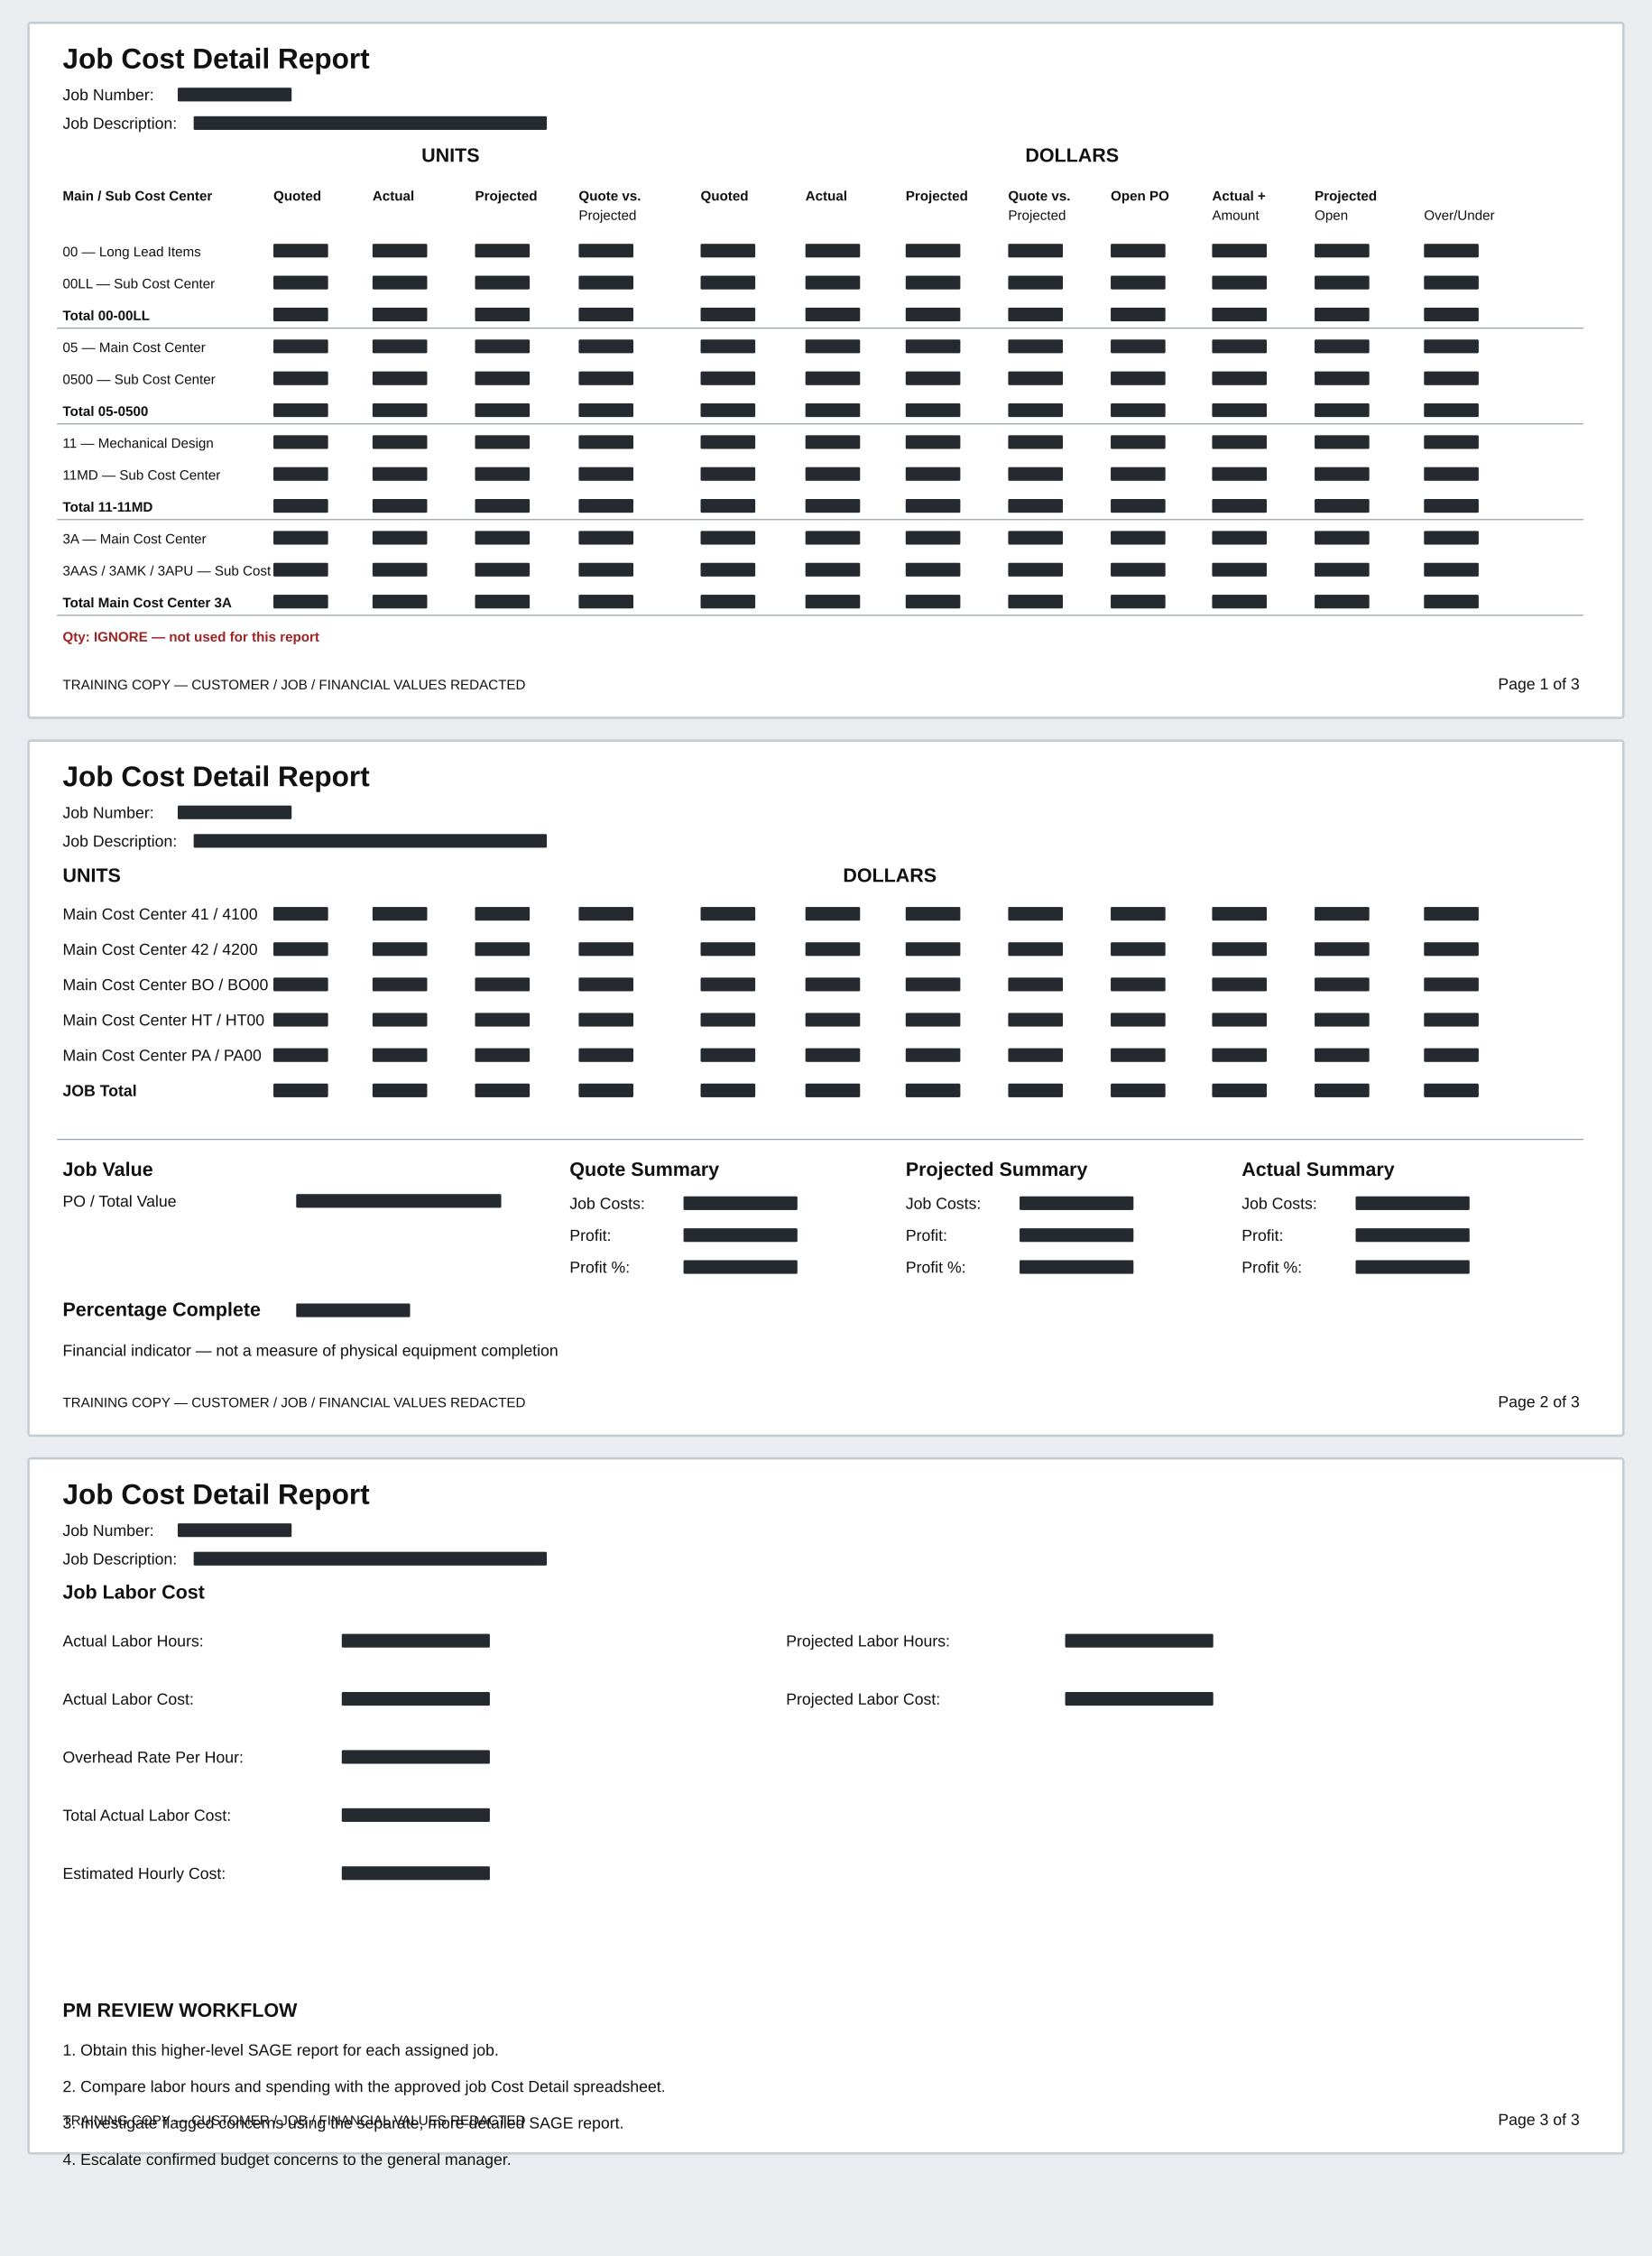
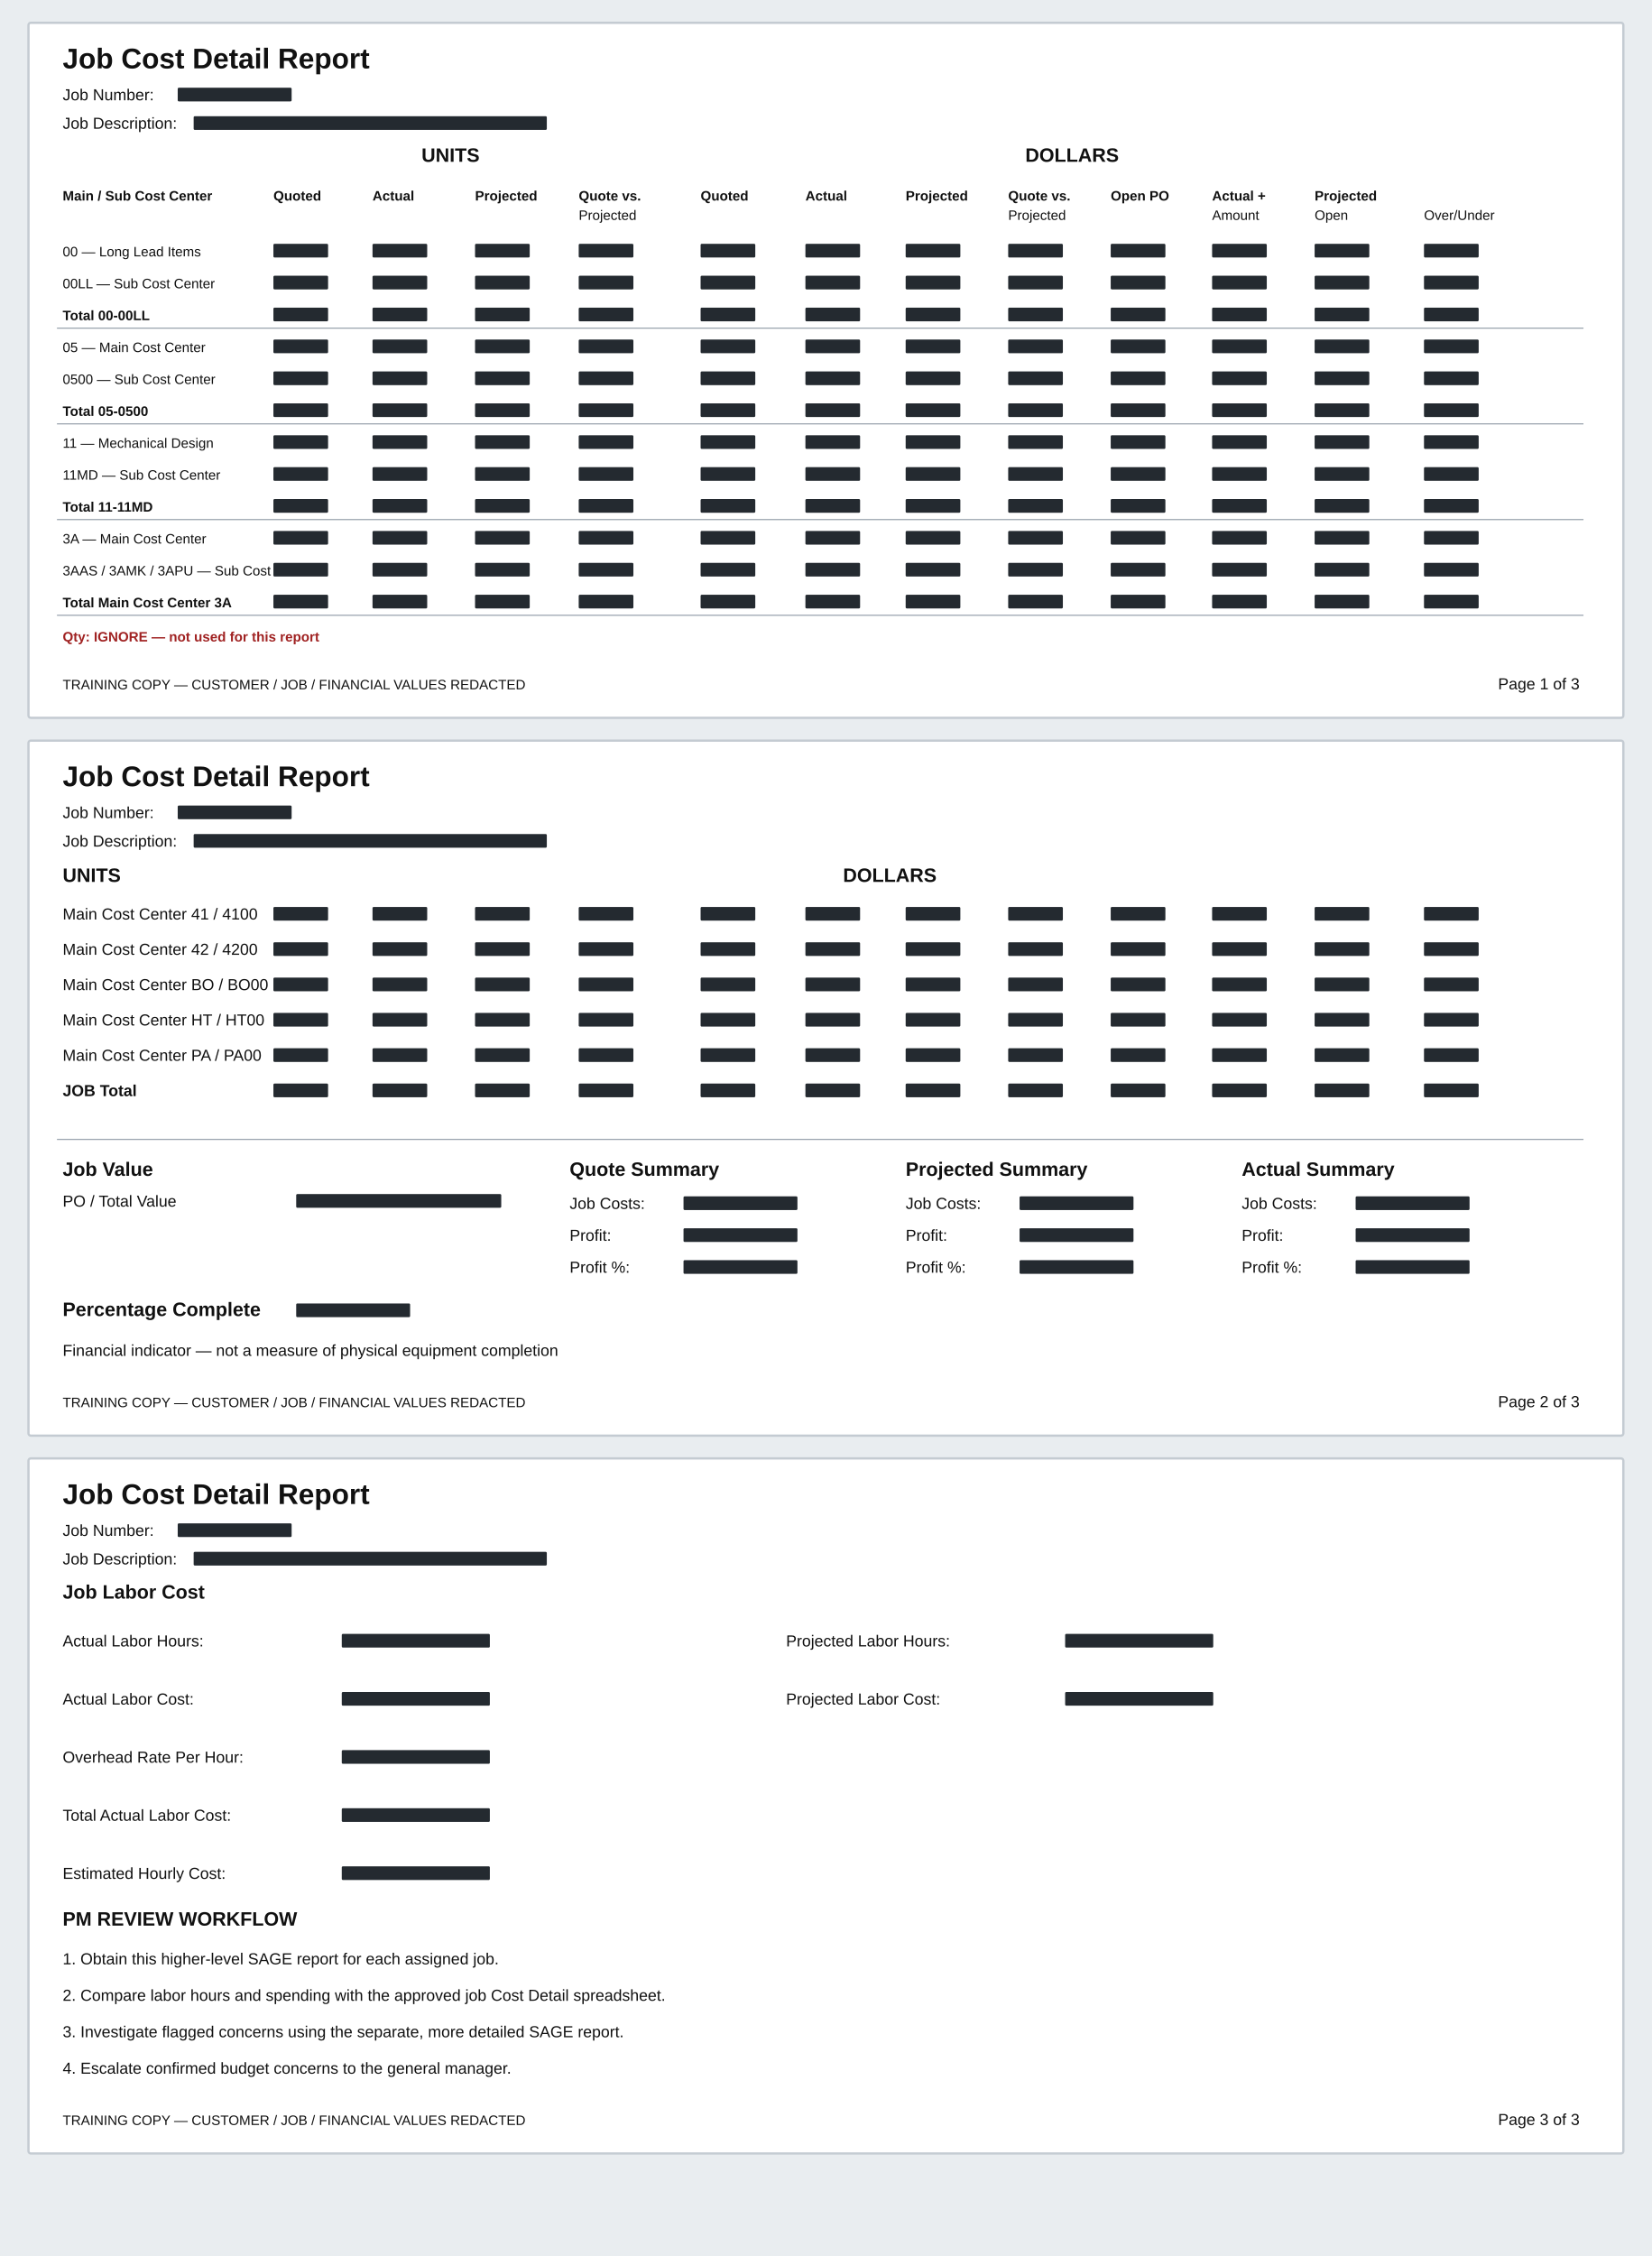
<svg xmlns="http://www.w3.org/2000/svg" width="1450" height="1980" viewBox="0 0 1450 1980">
  <style>text{font-family:Arial,Helvetica,sans-serif;fill:#111} .hd{font-size:25px;font-weight:bold}.sm{font-size:14px}.tiny{font-size:12px}.sub{font-size:17px;font-weight:bold}.bold{font-weight:bold}.line{stroke:#9aa4ae;stroke-width:1}.page{fill:#fff;stroke:#c4cbd2;stroke-width:2}.redact{fill:#242a30}.note{fill:#a02222;font-weight:bold}</style>
  <rect width="1450" height="1980" fill="#e9edf0" />
  <rect class="page" x="25" y="20" width="1400" height="610" rx="2" />
  <text x="55" y="60" class="hd">Job Cost Detail Report</text>
  <text x="55" y="88" class="sm">Job Number:</text>
  <rect class="redact" x="156" y="77" width="100" height="12" rx="1" />
  <text x="55" y="113" class="sm">Job Description:</text>
  <rect class="redact" x="170" y="102" width="310" height="12" rx="1" />
  <text x="1315" y="605" class="sm">Page 1 of 3</text>
  <text x="55" y="605" class="tiny">TRAINING COPY — CUSTOMER / JOB / FINANCIAL VALUES REDACTED</text>
  <text x="370" y="142" class="sub">UNITS</text>
  <text x="900" y="142" class="sub">DOLLARS</text>
  <text x="55" y="176" class="tiny bold">Main / Sub Cost Center</text>
  <text x="240" y="176" class="tiny bold">Quoted</text>
  <text x="327" y="176" class="tiny bold">Actual</text>
  <text x="417" y="176" class="tiny bold">Projected</text>
  <text x="508" y="176" class="tiny bold">Quote vs.</text>
  <text x="615" y="176" class="tiny bold">Quoted</text>
  <text x="707" y="176" class="tiny bold">Actual</text>
  <text x="795" y="176" class="tiny bold">Projected</text>
  <text x="885" y="176" class="tiny bold">Quote vs.</text>
  <text x="975" y="176" class="tiny bold">Open PO</text>
  <text x="1064" y="176" class="tiny bold">Actual +</text>
  <text x="1154" y="176" class="tiny bold">Projected</text>
  <text x="1250" y="176" class="tiny bold" />
  <text x="508" y="193" class="tiny">Projected</text>
  <text x="885" y="193" class="tiny">Projected</text>
  <text x="1064" y="193" class="tiny">Amount</text>
  <text x="1154" y="193" class="tiny">Open</text>
  <text x="1250" y="193" class="tiny">Over/Under</text>
  <text x="55" y="225" class="tiny">00 — Long Lead Items</text>
  <rect class="redact" x="240" y="214" width="48" height="12" rx="1" />
  <rect class="redact" x="327" y="214" width="48" height="12" rx="1" />
  <rect class="redact" x="417" y="214" width="48" height="12" rx="1" />
  <rect class="redact" x="508" y="214" width="48" height="12" rx="1" />
  <rect class="redact" x="615" y="214" width="48" height="12" rx="1" />
  <rect class="redact" x="707" y="214" width="48" height="12" rx="1" />
  <rect class="redact" x="795" y="214" width="48" height="12" rx="1" />
  <rect class="redact" x="885" y="214" width="48" height="12" rx="1" />
  <rect class="redact" x="975" y="214" width="48" height="12" rx="1" />
  <rect class="redact" x="1064" y="214" width="48" height="12" rx="1" />
  <rect class="redact" x="1154" y="214" width="48" height="12" rx="1" />
  <rect class="redact" x="1250" y="214" width="48" height="12" rx="1" />
  <text x="55" y="253" class="tiny">00LL — Sub Cost Center</text>
  <rect class="redact" x="240" y="242" width="48" height="12" rx="1" />
  <rect class="redact" x="327" y="242" width="48" height="12" rx="1" />
  <rect class="redact" x="417" y="242" width="48" height="12" rx="1" />
  <rect class="redact" x="508" y="242" width="48" height="12" rx="1" />
  <rect class="redact" x="615" y="242" width="48" height="12" rx="1" />
  <rect class="redact" x="707" y="242" width="48" height="12" rx="1" />
  <rect class="redact" x="795" y="242" width="48" height="12" rx="1" />
  <rect class="redact" x="885" y="242" width="48" height="12" rx="1" />
  <rect class="redact" x="975" y="242" width="48" height="12" rx="1" />
  <rect class="redact" x="1064" y="242" width="48" height="12" rx="1" />
  <rect class="redact" x="1154" y="242" width="48" height="12" rx="1" />
  <rect class="redact" x="1250" y="242" width="48" height="12" rx="1" />
  <text x="55" y="281" class="tiny bold">Total 00-00LL</text>
  <rect class="redact" x="240" y="270" width="48" height="12" rx="1" />
  <rect class="redact" x="327" y="270" width="48" height="12" rx="1" />
  <rect class="redact" x="417" y="270" width="48" height="12" rx="1" />
  <rect class="redact" x="508" y="270" width="48" height="12" rx="1" />
  <rect class="redact" x="615" y="270" width="48" height="12" rx="1" />
  <rect class="redact" x="707" y="270" width="48" height="12" rx="1" />
  <rect class="redact" x="795" y="270" width="48" height="12" rx="1" />
  <rect class="redact" x="885" y="270" width="48" height="12" rx="1" />
  <rect class="redact" x="975" y="270" width="48" height="12" rx="1" />
  <rect class="redact" x="1064" y="270" width="48" height="12" rx="1" />
  <rect class="redact" x="1154" y="270" width="48" height="12" rx="1" />
  <rect class="redact" x="1250" y="270" width="48" height="12" rx="1" />
  <line class="line" x1="50" y1="288" x2="1390" y2="288" />
  <text x="55" y="309" class="tiny">05 — Main Cost Center</text>
  <rect class="redact" x="240" y="298" width="48" height="12" rx="1" />
  <rect class="redact" x="327" y="298" width="48" height="12" rx="1" />
  <rect class="redact" x="417" y="298" width="48" height="12" rx="1" />
  <rect class="redact" x="508" y="298" width="48" height="12" rx="1" />
  <rect class="redact" x="615" y="298" width="48" height="12" rx="1" />
  <rect class="redact" x="707" y="298" width="48" height="12" rx="1" />
  <rect class="redact" x="795" y="298" width="48" height="12" rx="1" />
  <rect class="redact" x="885" y="298" width="48" height="12" rx="1" />
  <rect class="redact" x="975" y="298" width="48" height="12" rx="1" />
  <rect class="redact" x="1064" y="298" width="48" height="12" rx="1" />
  <rect class="redact" x="1154" y="298" width="48" height="12" rx="1" />
  <rect class="redact" x="1250" y="298" width="48" height="12" rx="1" />
  <text x="55" y="337" class="tiny">0500 — Sub Cost Center</text>
  <rect class="redact" x="240" y="326" width="48" height="12" rx="1" />
  <rect class="redact" x="327" y="326" width="48" height="12" rx="1" />
  <rect class="redact" x="417" y="326" width="48" height="12" rx="1" />
  <rect class="redact" x="508" y="326" width="48" height="12" rx="1" />
  <rect class="redact" x="615" y="326" width="48" height="12" rx="1" />
  <rect class="redact" x="707" y="326" width="48" height="12" rx="1" />
  <rect class="redact" x="795" y="326" width="48" height="12" rx="1" />
  <rect class="redact" x="885" y="326" width="48" height="12" rx="1" />
  <rect class="redact" x="975" y="326" width="48" height="12" rx="1" />
  <rect class="redact" x="1064" y="326" width="48" height="12" rx="1" />
  <rect class="redact" x="1154" y="326" width="48" height="12" rx="1" />
  <rect class="redact" x="1250" y="326" width="48" height="12" rx="1" />
  <text x="55" y="365" class="tiny bold">Total 05-0500</text>
  <rect class="redact" x="240" y="354" width="48" height="12" rx="1" />
  <rect class="redact" x="327" y="354" width="48" height="12" rx="1" />
  <rect class="redact" x="417" y="354" width="48" height="12" rx="1" />
  <rect class="redact" x="508" y="354" width="48" height="12" rx="1" />
  <rect class="redact" x="615" y="354" width="48" height="12" rx="1" />
  <rect class="redact" x="707" y="354" width="48" height="12" rx="1" />
  <rect class="redact" x="795" y="354" width="48" height="12" rx="1" />
  <rect class="redact" x="885" y="354" width="48" height="12" rx="1" />
  <rect class="redact" x="975" y="354" width="48" height="12" rx="1" />
  <rect class="redact" x="1064" y="354" width="48" height="12" rx="1" />
  <rect class="redact" x="1154" y="354" width="48" height="12" rx="1" />
  <rect class="redact" x="1250" y="354" width="48" height="12" rx="1" />
  <line class="line" x1="50" y1="372" x2="1390" y2="372" />
  <text x="55" y="393" class="tiny">11 — Mechanical Design</text>
  <rect class="redact" x="240" y="382" width="48" height="12" rx="1" />
  <rect class="redact" x="327" y="382" width="48" height="12" rx="1" />
  <rect class="redact" x="417" y="382" width="48" height="12" rx="1" />
  <rect class="redact" x="508" y="382" width="48" height="12" rx="1" />
  <rect class="redact" x="615" y="382" width="48" height="12" rx="1" />
  <rect class="redact" x="707" y="382" width="48" height="12" rx="1" />
  <rect class="redact" x="795" y="382" width="48" height="12" rx="1" />
  <rect class="redact" x="885" y="382" width="48" height="12" rx="1" />
  <rect class="redact" x="975" y="382" width="48" height="12" rx="1" />
  <rect class="redact" x="1064" y="382" width="48" height="12" rx="1" />
  <rect class="redact" x="1154" y="382" width="48" height="12" rx="1" />
  <rect class="redact" x="1250" y="382" width="48" height="12" rx="1" />
  <text x="55" y="421" class="tiny">11MD — Sub Cost Center</text>
  <rect class="redact" x="240" y="410" width="48" height="12" rx="1" />
  <rect class="redact" x="327" y="410" width="48" height="12" rx="1" />
  <rect class="redact" x="417" y="410" width="48" height="12" rx="1" />
  <rect class="redact" x="508" y="410" width="48" height="12" rx="1" />
  <rect class="redact" x="615" y="410" width="48" height="12" rx="1" />
  <rect class="redact" x="707" y="410" width="48" height="12" rx="1" />
  <rect class="redact" x="795" y="410" width="48" height="12" rx="1" />
  <rect class="redact" x="885" y="410" width="48" height="12" rx="1" />
  <rect class="redact" x="975" y="410" width="48" height="12" rx="1" />
  <rect class="redact" x="1064" y="410" width="48" height="12" rx="1" />
  <rect class="redact" x="1154" y="410" width="48" height="12" rx="1" />
  <rect class="redact" x="1250" y="410" width="48" height="12" rx="1" />
  <text x="55" y="449" class="tiny bold">Total 11-11MD</text>
  <rect class="redact" x="240" y="438" width="48" height="12" rx="1" />
  <rect class="redact" x="327" y="438" width="48" height="12" rx="1" />
  <rect class="redact" x="417" y="438" width="48" height="12" rx="1" />
  <rect class="redact" x="508" y="438" width="48" height="12" rx="1" />
  <rect class="redact" x="615" y="438" width="48" height="12" rx="1" />
  <rect class="redact" x="707" y="438" width="48" height="12" rx="1" />
  <rect class="redact" x="795" y="438" width="48" height="12" rx="1" />
  <rect class="redact" x="885" y="438" width="48" height="12" rx="1" />
  <rect class="redact" x="975" y="438" width="48" height="12" rx="1" />
  <rect class="redact" x="1064" y="438" width="48" height="12" rx="1" />
  <rect class="redact" x="1154" y="438" width="48" height="12" rx="1" />
  <rect class="redact" x="1250" y="438" width="48" height="12" rx="1" />
  <line class="line" x1="50" y1="456" x2="1390" y2="456" />
  <text x="55" y="477" class="tiny">3A — Main Cost Center</text>
  <rect class="redact" x="240" y="466" width="48" height="12" rx="1" />
  <rect class="redact" x="327" y="466" width="48" height="12" rx="1" />
  <rect class="redact" x="417" y="466" width="48" height="12" rx="1" />
  <rect class="redact" x="508" y="466" width="48" height="12" rx="1" />
  <rect class="redact" x="615" y="466" width="48" height="12" rx="1" />
  <rect class="redact" x="707" y="466" width="48" height="12" rx="1" />
  <rect class="redact" x="795" y="466" width="48" height="12" rx="1" />
  <rect class="redact" x="885" y="466" width="48" height="12" rx="1" />
  <rect class="redact" x="975" y="466" width="48" height="12" rx="1" />
  <rect class="redact" x="1064" y="466" width="48" height="12" rx="1" />
  <rect class="redact" x="1154" y="466" width="48" height="12" rx="1" />
  <rect class="redact" x="1250" y="466" width="48" height="12" rx="1" />
  <text x="55" y="505" class="tiny">3AAS / 3AMK / 3APU — Sub Cost Centers</text>
  <rect class="redact" x="240" y="494" width="48" height="12" rx="1" />
  <rect class="redact" x="327" y="494" width="48" height="12" rx="1" />
  <rect class="redact" x="417" y="494" width="48" height="12" rx="1" />
  <rect class="redact" x="508" y="494" width="48" height="12" rx="1" />
  <rect class="redact" x="615" y="494" width="48" height="12" rx="1" />
  <rect class="redact" x="707" y="494" width="48" height="12" rx="1" />
  <rect class="redact" x="795" y="494" width="48" height="12" rx="1" />
  <rect class="redact" x="885" y="494" width="48" height="12" rx="1" />
  <rect class="redact" x="975" y="494" width="48" height="12" rx="1" />
  <rect class="redact" x="1064" y="494" width="48" height="12" rx="1" />
  <rect class="redact" x="1154" y="494" width="48" height="12" rx="1" />
  <rect class="redact" x="1250" y="494" width="48" height="12" rx="1" />
  <text x="55" y="533" class="tiny bold">Total Main Cost Center 3A</text>
  <rect class="redact" x="240" y="522" width="48" height="12" rx="1" />
  <rect class="redact" x="327" y="522" width="48" height="12" rx="1" />
  <rect class="redact" x="417" y="522" width="48" height="12" rx="1" />
  <rect class="redact" x="508" y="522" width="48" height="12" rx="1" />
  <rect class="redact" x="615" y="522" width="48" height="12" rx="1" />
  <rect class="redact" x="707" y="522" width="48" height="12" rx="1" />
  <rect class="redact" x="795" y="522" width="48" height="12" rx="1" />
  <rect class="redact" x="885" y="522" width="48" height="12" rx="1" />
  <rect class="redact" x="975" y="522" width="48" height="12" rx="1" />
  <rect class="redact" x="1064" y="522" width="48" height="12" rx="1" />
  <rect class="redact" x="1154" y="522" width="48" height="12" rx="1" />
  <rect class="redact" x="1250" y="522" width="48" height="12" rx="1" />
  <line class="line" x1="50" y1="540" x2="1390" y2="540" />
  <text x="55" y="563" class="note">Qty: IGNORE — not used for this report</text>
  <rect class="page" x="25" y="650" width="1400" height="610" rx="2" />
  <text x="55" y="690" class="hd">Job Cost Detail Report</text>
  <text x="55" y="718" class="sm">Job Number:</text>
  <rect class="redact" x="156" y="707" width="100" height="12" rx="1" />
  <text x="55" y="743" class="sm">Job Description:</text>
  <rect class="redact" x="170" y="732" width="310" height="12" rx="1" />
  <text x="1315" y="1235" class="sm">Page 2 of 3</text>
  <text x="55" y="1235" class="tiny">TRAINING COPY — CUSTOMER / JOB / FINANCIAL VALUES REDACTED</text>
  <text x="55" y="774" class="sub">UNITS</text>
  <text x="740" y="774" class="sub">DOLLARS</text>
  <text x="55" y="807" class="sm">Main Cost Center 41 / 4100</text>
  <rect class="redact" x="240" y="796" width="48" height="12" rx="1" />
  <rect class="redact" x="327" y="796" width="48" height="12" rx="1" />
  <rect class="redact" x="417" y="796" width="48" height="12" rx="1" />
  <rect class="redact" x="508" y="796" width="48" height="12" rx="1" />
  <rect class="redact" x="615" y="796" width="48" height="12" rx="1" />
  <rect class="redact" x="707" y="796" width="48" height="12" rx="1" />
  <rect class="redact" x="795" y="796" width="48" height="12" rx="1" />
  <rect class="redact" x="885" y="796" width="48" height="12" rx="1" />
  <rect class="redact" x="975" y="796" width="48" height="12" rx="1" />
  <rect class="redact" x="1064" y="796" width="48" height="12" rx="1" />
  <rect class="redact" x="1154" y="796" width="48" height="12" rx="1" />
  <rect class="redact" x="1250" y="796" width="48" height="12" rx="1" />
  <text x="55" y="838" class="sm">Main Cost Center 42 / 4200</text>
  <rect class="redact" x="240" y="827" width="48" height="12" rx="1" />
  <rect class="redact" x="327" y="827" width="48" height="12" rx="1" />
  <rect class="redact" x="417" y="827" width="48" height="12" rx="1" />
  <rect class="redact" x="508" y="827" width="48" height="12" rx="1" />
  <rect class="redact" x="615" y="827" width="48" height="12" rx="1" />
  <rect class="redact" x="707" y="827" width="48" height="12" rx="1" />
  <rect class="redact" x="795" y="827" width="48" height="12" rx="1" />
  <rect class="redact" x="885" y="827" width="48" height="12" rx="1" />
  <rect class="redact" x="975" y="827" width="48" height="12" rx="1" />
  <rect class="redact" x="1064" y="827" width="48" height="12" rx="1" />
  <rect class="redact" x="1154" y="827" width="48" height="12" rx="1" />
  <rect class="redact" x="1250" y="827" width="48" height="12" rx="1" />
  <text x="55" y="869" class="sm">Main Cost Center BO / BO00</text>
  <rect class="redact" x="240" y="858" width="48" height="12" rx="1" />
  <rect class="redact" x="327" y="858" width="48" height="12" rx="1" />
  <rect class="redact" x="417" y="858" width="48" height="12" rx="1" />
  <rect class="redact" x="508" y="858" width="48" height="12" rx="1" />
  <rect class="redact" x="615" y="858" width="48" height="12" rx="1" />
  <rect class="redact" x="707" y="858" width="48" height="12" rx="1" />
  <rect class="redact" x="795" y="858" width="48" height="12" rx="1" />
  <rect class="redact" x="885" y="858" width="48" height="12" rx="1" />
  <rect class="redact" x="975" y="858" width="48" height="12" rx="1" />
  <rect class="redact" x="1064" y="858" width="48" height="12" rx="1" />
  <rect class="redact" x="1154" y="858" width="48" height="12" rx="1" />
  <rect class="redact" x="1250" y="858" width="48" height="12" rx="1" />
  <text x="55" y="900" class="sm">Main Cost Center HT / HT00</text>
  <rect class="redact" x="240" y="889" width="48" height="12" rx="1" />
  <rect class="redact" x="327" y="889" width="48" height="12" rx="1" />
  <rect class="redact" x="417" y="889" width="48" height="12" rx="1" />
  <rect class="redact" x="508" y="889" width="48" height="12" rx="1" />
  <rect class="redact" x="615" y="889" width="48" height="12" rx="1" />
  <rect class="redact" x="707" y="889" width="48" height="12" rx="1" />
  <rect class="redact" x="795" y="889" width="48" height="12" rx="1" />
  <rect class="redact" x="885" y="889" width="48" height="12" rx="1" />
  <rect class="redact" x="975" y="889" width="48" height="12" rx="1" />
  <rect class="redact" x="1064" y="889" width="48" height="12" rx="1" />
  <rect class="redact" x="1154" y="889" width="48" height="12" rx="1" />
  <rect class="redact" x="1250" y="889" width="48" height="12" rx="1" />
  <text x="55" y="931" class="sm">Main Cost Center PA / PA00</text>
  <rect class="redact" x="240" y="920" width="48" height="12" rx="1" />
  <rect class="redact" x="327" y="920" width="48" height="12" rx="1" />
  <rect class="redact" x="417" y="920" width="48" height="12" rx="1" />
  <rect class="redact" x="508" y="920" width="48" height="12" rx="1" />
  <rect class="redact" x="615" y="920" width="48" height="12" rx="1" />
  <rect class="redact" x="707" y="920" width="48" height="12" rx="1" />
  <rect class="redact" x="795" y="920" width="48" height="12" rx="1" />
  <rect class="redact" x="885" y="920" width="48" height="12" rx="1" />
  <rect class="redact" x="975" y="920" width="48" height="12" rx="1" />
  <rect class="redact" x="1064" y="920" width="48" height="12" rx="1" />
  <rect class="redact" x="1154" y="920" width="48" height="12" rx="1" />
  <rect class="redact" x="1250" y="920" width="48" height="12" rx="1" />
  <text x="55" y="962" class="sm bold">JOB Total</text>
  <rect class="redact" x="240" y="951" width="48" height="12" rx="1" />
  <rect class="redact" x="327" y="951" width="48" height="12" rx="1" />
  <rect class="redact" x="417" y="951" width="48" height="12" rx="1" />
  <rect class="redact" x="508" y="951" width="48" height="12" rx="1" />
  <rect class="redact" x="615" y="951" width="48" height="12" rx="1" />
  <rect class="redact" x="707" y="951" width="48" height="12" rx="1" />
  <rect class="redact" x="795" y="951" width="48" height="12" rx="1" />
  <rect class="redact" x="885" y="951" width="48" height="12" rx="1" />
  <rect class="redact" x="975" y="951" width="48" height="12" rx="1" />
  <rect class="redact" x="1064" y="951" width="48" height="12" rx="1" />
  <rect class="redact" x="1154" y="951" width="48" height="12" rx="1" />
  <rect class="redact" x="1250" y="951" width="48" height="12" rx="1" />
  <line class="line" x1="50" y1="1000" x2="1390" y2="1000" />
  <text x="55" y="1032" class="sub">Job Value</text>
  <text x="55" y="1059" class="sm">PO / Total Value</text>
  <rect class="redact" x="260" y="1048" width="180" height="12" rx="1" />
  <text x="500" y="1032" class="sub">Quote Summary</text>
  <text x="500" y="1061" class="sm">Job Costs:</text>
  <rect class="redact" x="600" y="1050" width="100" height="12" rx="1" />
  <text x="500" y="1089" class="sm">Profit:</text>
  <rect class="redact" x="600" y="1078" width="100" height="12" rx="1" />
  <text x="500" y="1117" class="sm">Profit %:</text>
  <rect class="redact" x="600" y="1106" width="100" height="12" rx="1" />
  <text x="795" y="1032" class="sub">Projected Summary</text>
  <text x="795" y="1061" class="sm">Job Costs:</text>
  <rect class="redact" x="895" y="1050" width="100" height="12" rx="1" />
  <text x="795" y="1089" class="sm">Profit:</text>
  <rect class="redact" x="895" y="1078" width="100" height="12" rx="1" />
  <text x="795" y="1117" class="sm">Profit %:</text>
  <rect class="redact" x="895" y="1106" width="100" height="12" rx="1" />
  <text x="1090" y="1032" class="sub">Actual Summary</text>
  <text x="1090" y="1061" class="sm">Job Costs:</text>
  <rect class="redact" x="1190" y="1050" width="100" height="12" rx="1" />
  <text x="1090" y="1089" class="sm">Profit:</text>
  <rect class="redact" x="1190" y="1078" width="100" height="12" rx="1" />
  <text x="1090" y="1117" class="sm">Profit %:</text>
  <rect class="redact" x="1190" y="1106" width="100" height="12" rx="1" />
  <text x="55" y="1155" class="sub">Percentage Complete</text>
  <rect class="redact" x="260" y="1144" width="100" height="12" rx="1" />
  <text x="55" y="1190" class="sm">Financial indicator — not a measure of physical equipment completion</text>
  <rect class="page" x="25" y="1280" width="1400" height="610" rx="2" />
  <text x="55" y="1320" class="hd">Job Cost Detail Report</text>
  <text x="55" y="1348" class="sm">Job Number:</text>
  <rect class="redact" x="156" y="1337" width="100" height="12" rx="1" />
  <text x="55" y="1373" class="sm">Job Description:</text>
  <rect class="redact" x="170" y="1362" width="310" height="12" rx="1" />
  <text x="1315" y="1865" class="sm">Page 3 of 3</text>
  <text x="55" y="1865" class="tiny">TRAINING COPY — CUSTOMER / JOB / FINANCIAL VALUES REDACTED</text>
  <text x="55" y="1403" class="sub">Job Labor Cost</text>
  <text x="55" y="1445" class="sm">Actual Labor Hours:</text>
  <rect class="redact" x="300" y="1434" width="130" height="12" rx="1" />
  <text x="690" y="1445" class="sm">Projected Labor Hours:</text>
  <rect class="redact" x="935" y="1434" width="130" height="12" rx="1" />
  <text x="55" y="1496" class="sm">Actual Labor Cost:</text>
  <rect class="redact" x="300" y="1485" width="130" height="12" rx="1" />
  <text x="690" y="1496" class="sm">Projected Labor Cost:</text>
  <rect class="redact" x="935" y="1485" width="130" height="12" rx="1" />
  <text x="55" y="1547" class="sm">Overhead Rate Per Hour:</text>
  <rect class="redact" x="300" y="1536" width="130" height="12" rx="1" />
  <text x="55" y="1598" class="sm">Total Actual Labor Cost:</text>
  <rect class="redact" x="300" y="1587" width="130" height="12" rx="1" />
  <text x="55" y="1649" class="sm">Estimated Hourly Cost:</text>
  <rect class="redact" x="300" y="1638" width="130" height="12" rx="1" />
-   <text x="55" y="1770" class="sub">PM REVIEW WORKFLOW</text>
-   <text x="55" y="1804" class="sm">1. Obtain this higher-level SAGE report for each assigned job.</text>
-   <text x="55" y="1836" class="sm">2. Compare labor hours and spending with the approved job Cost Detail spreadsheet.</text>
-   <text x="55" y="1868" class="sm">3. Investigate flagged concerns using the separate, more detailed SAGE report.</text>
-   <text x="55" y="1900" class="sm">4. Escalate confirmed budget concerns to the general manager.</text>
+   <text x="55" y="1690" class="sub">PM REVIEW WORKFLOW</text>
+   <text x="55" y="1724" class="sm">1. Obtain this higher-level SAGE report for each assigned job.</text>
+   <text x="55" y="1756" class="sm">2. Compare labor hours and spending with the approved job Cost Detail spreadsheet.</text>
+   <text x="55" y="1788" class="sm">3. Investigate flagged concerns using the separate, more detailed SAGE report.</text>
+   <text x="55" y="1820" class="sm">4. Escalate confirmed budget concerns to the general manager.</text>
</svg>
